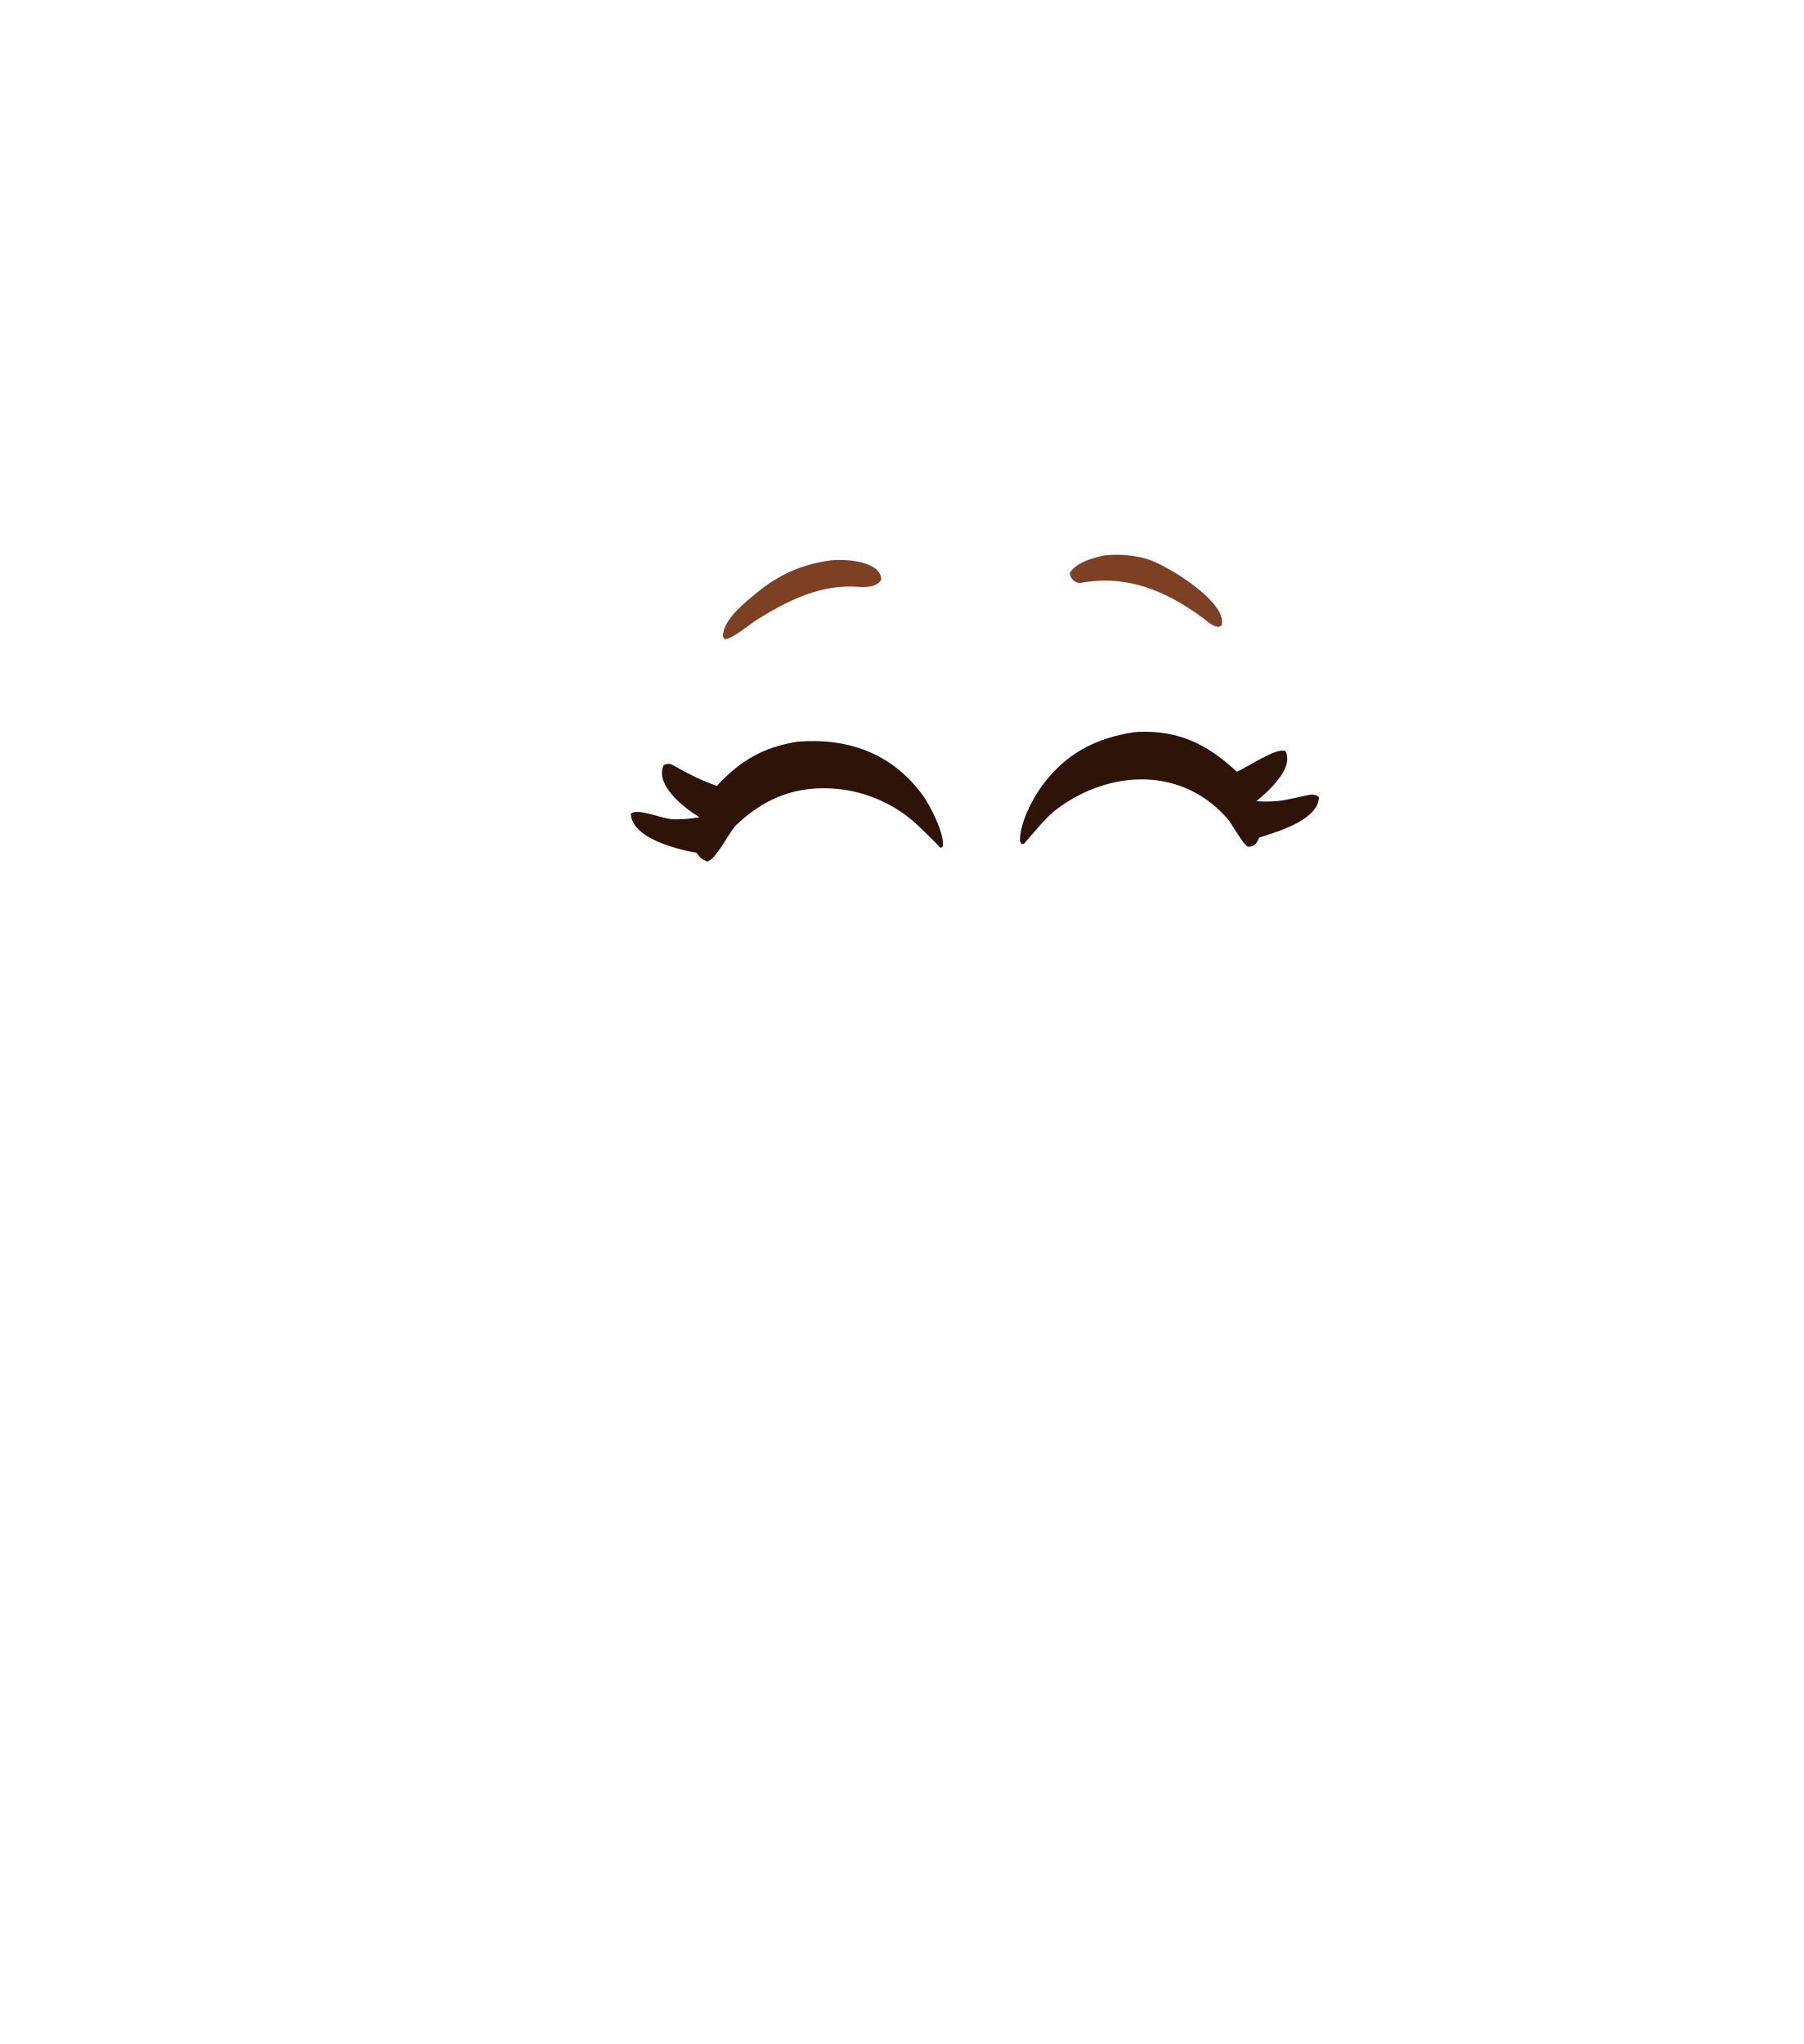
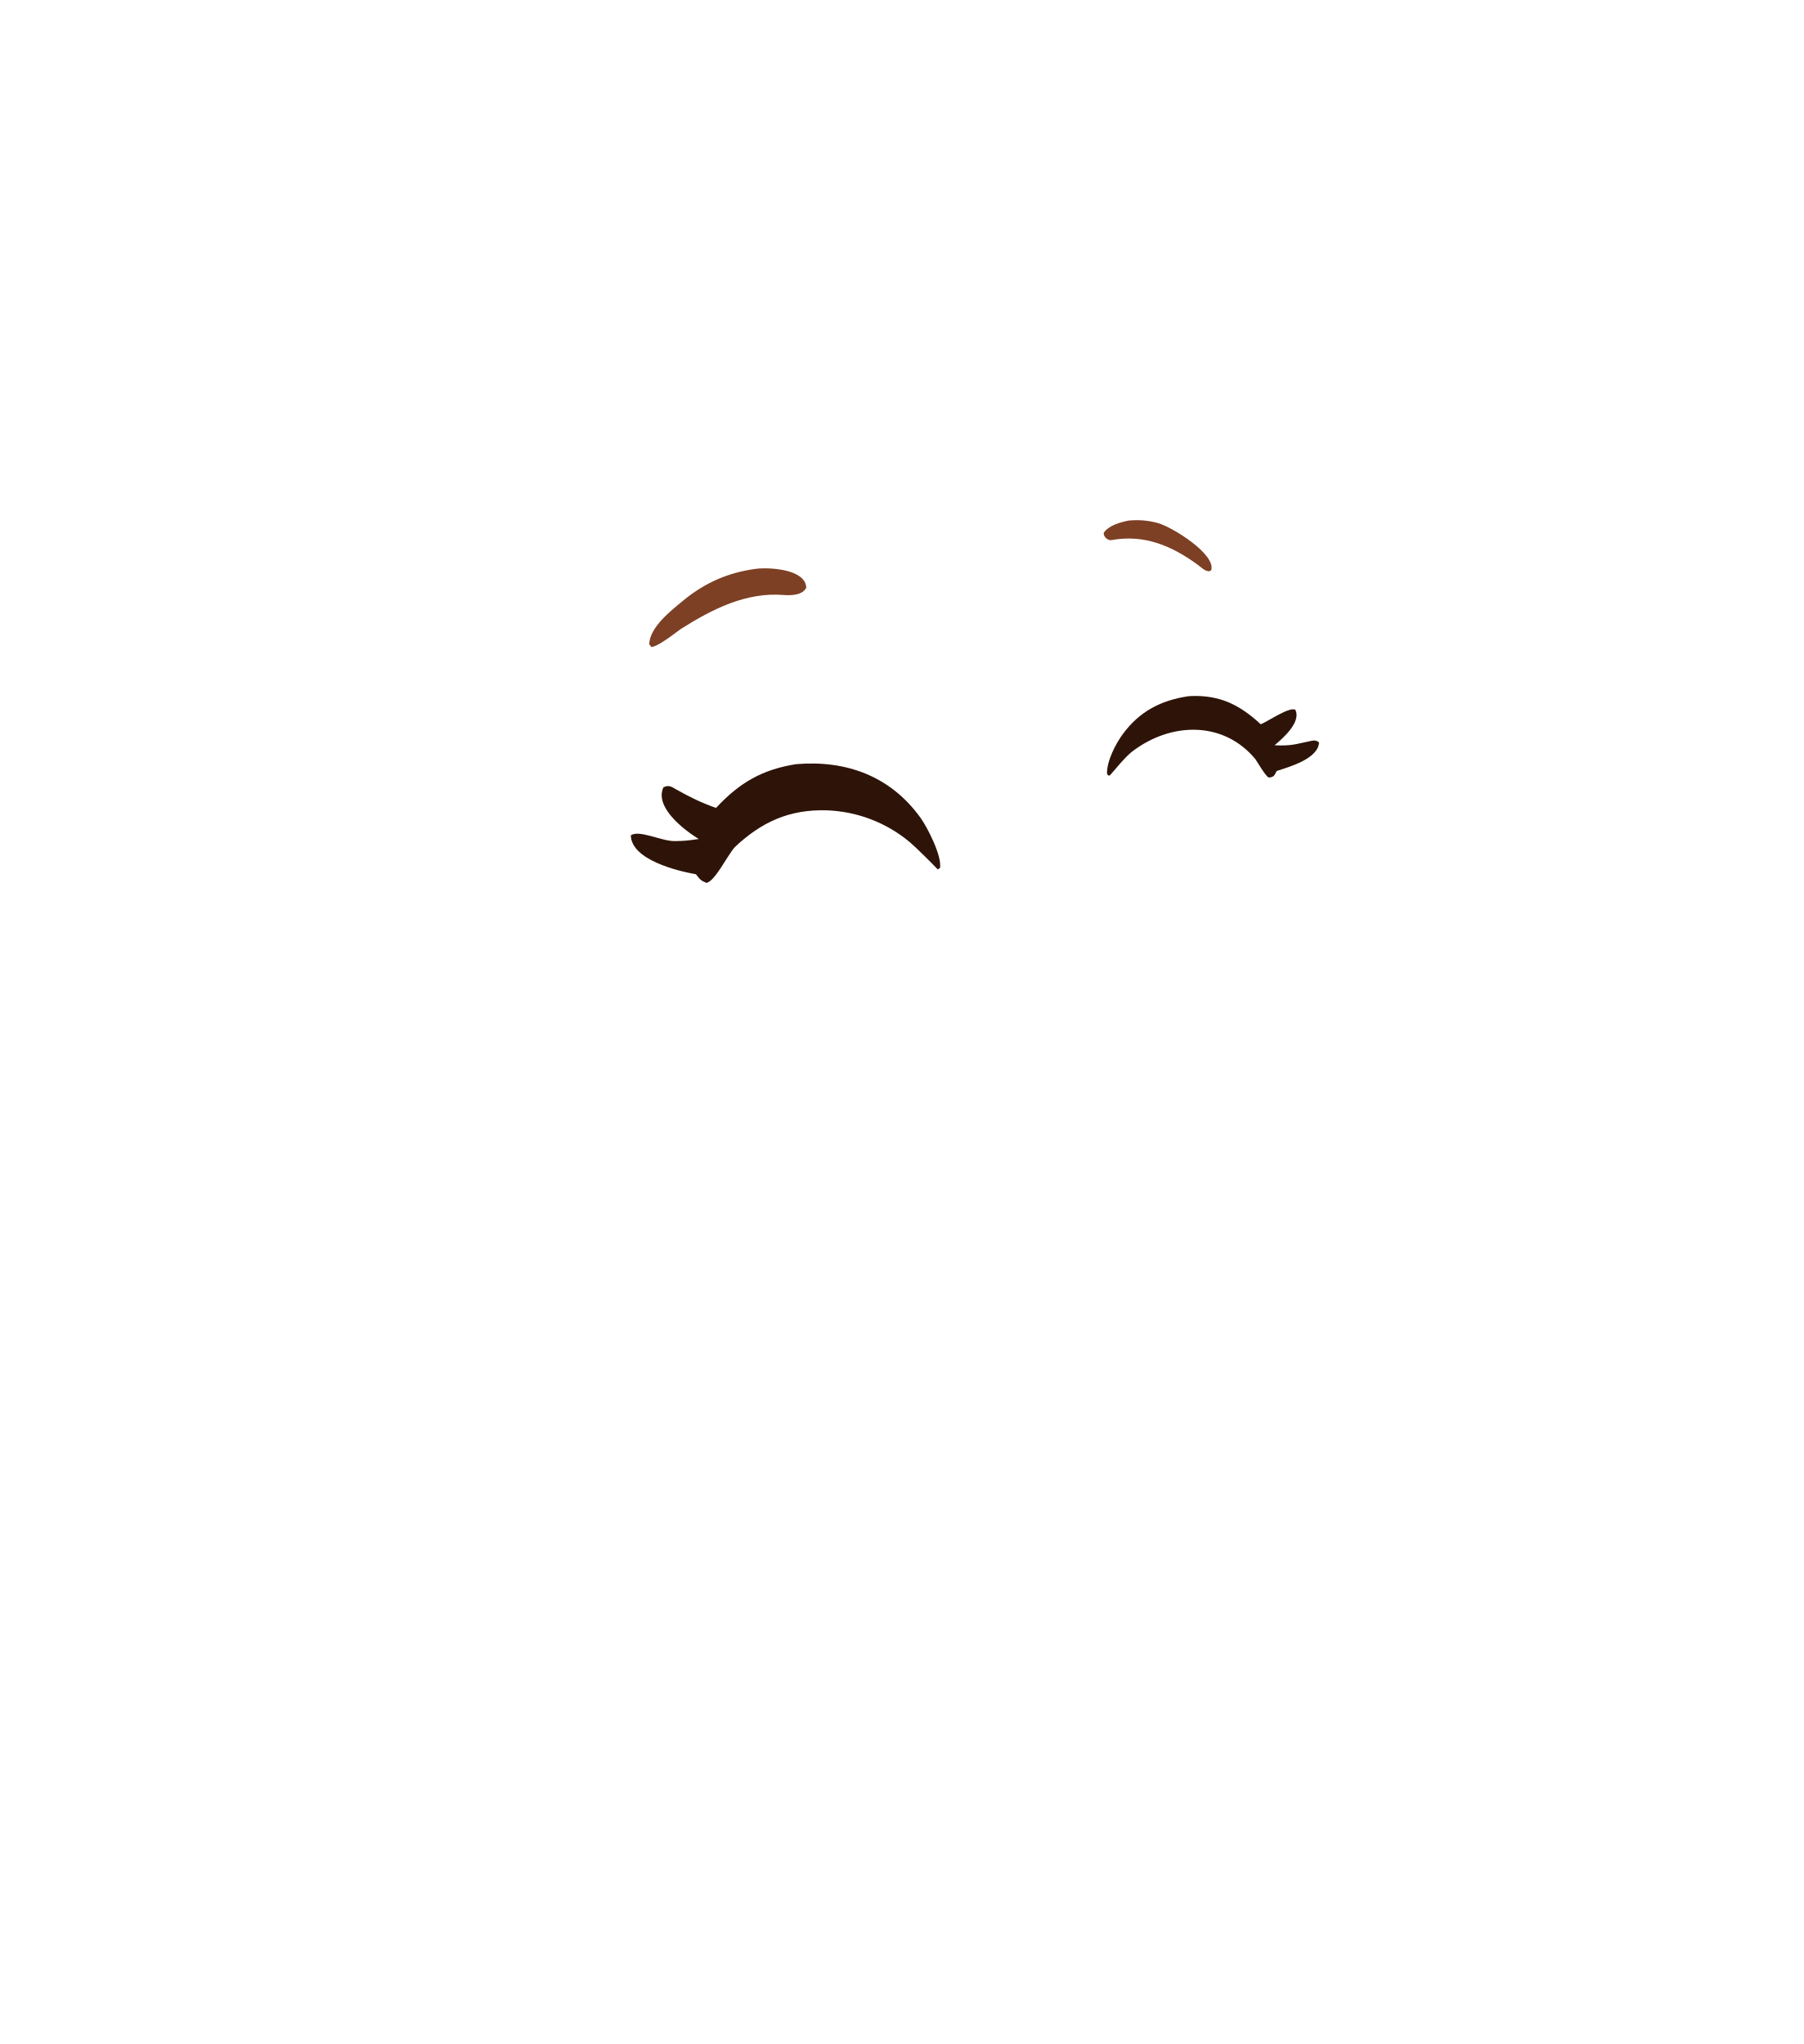
<svg xmlns="http://www.w3.org/2000/svg" width="1178" height="1335" viewBox="0 0 1178 1335" fill="none">
-   <path d="M520.802 484.438C553.611 481.667 582.824 492.091 602.778 519.723C607.469 526.218 617.054 545.098 615.666 552.845C615.178 553.172 614.691 553.5 614.204 553.826C609.971 549.372 599.725 539.192 595.662 535.769C580.28 522.928 561.059 515.576 541.033 514.873C516.403 514.123 497.926 522.593 480.372 539.192C475.439 544.811 467.254 561.871 461.696 562.675C457.85 561.104 457.414 560.294 454.831 557.001C442.244 554.787 412.307 547.401 411.925 531.383C417.128 527.463 432.238 535.212 440.667 535.149C447.469 535.097 449.849 534.752 456.671 533.768C447.052 527.846 427.306 512.793 433.416 499.693C437.17 497.952 438.492 499.227 442.098 501.248C450.754 506.101 458.639 509.992 468.07 513.28C483.495 496.725 498.309 488.002 520.802 484.438Z" fill="#2E1408" />
-   <path d="M740.524 478.234C741.464 478.119 742.409 478.041 743.356 477.999C770.066 476.956 788.511 486.243 807.638 504.018C815.292 500.797 833.687 487.852 839.461 490.615C845.208 501.907 827.938 517.062 820.362 523.328C836.013 524.122 839.466 522.327 854.398 519.234C857.467 518.598 859.063 519 861.329 520.654C860.773 535.663 834.049 543.233 822.687 546.912C821.055 547.441 821.505 553.267 814.734 553.025C811.474 550.735 805.371 540.201 802.665 536.103C773.177 500.542 724.767 501.996 689.356 529.019C682.953 533.905 674.249 544.807 668.665 551.106L666.932 551.19L666.016 549.229C665.865 537.74 674.047 521.824 680.757 512.795C696.142 492.088 715.512 482.063 740.524 478.234Z" fill="#2E1408" />
-   <path d="M542.626 365.989C543.277 365.903 543.929 365.841 544.584 365.804C553.542 365.257 574.976 366.726 575.481 378.478C573.068 383.435 565.499 383.679 560.743 383.288C535.9 381.248 513.651 392.512 492.871 405.652C489.15 408.333 477.271 417.721 473.376 417.501L472.007 415.766C472.23 404.558 486.317 393.619 494.407 386.954C508.819 375.079 524.199 368.403 542.626 365.989Z" fill="#7D4024" />
-   <path d="M721.48 362.71C730.684 361.751 739.984 362.553 748.888 365.072C762.183 368.949 802.083 393.716 797.694 408.453L795.808 409.448C791.916 409.245 788.837 406.214 785.704 403.75C761.318 385.82 735.914 375.144 705.641 380.704C702.924 381.203 698.341 378.144 698.663 374.012C703.355 367.024 713.735 364.358 721.48 362.71Z" fill="#7D4024" />
+   <path d="M519.816 499.095C552.328 496.349 581.277 506.68 601.05 534.061C605.699 540.498 615.197 559.206 613.821 566.883C613.338 567.207 612.855 567.532 612.372 567.855C608.178 563.442 598.024 553.353 593.999 549.962C578.755 537.237 559.709 529.952 539.864 529.255C515.457 528.512 497.147 536.905 479.752 553.353C474.864 558.922 466.753 575.827 461.245 576.624C457.434 575.067 457.002 574.265 454.443 571.002C441.97 568.807 412.303 561.488 411.925 545.616C417.081 541.731 432.054 549.41 440.407 549.347C447.147 549.296 449.505 548.954 456.266 547.979C446.734 542.11 427.167 527.193 433.221 514.212C436.942 512.487 438.252 513.75 441.825 515.753C450.402 520.562 458.216 524.418 467.561 527.676C482.848 511.271 497.527 502.627 519.816 499.095Z" fill="#2E1408" />
+   <path d="M493.927 371.472C494.571 371.388 495.218 371.326 495.867 371.29C504.743 370.747 525.983 372.204 526.484 383.848C524.093 388.761 516.592 389.002 511.88 388.615C487.262 386.593 465.214 397.756 444.622 410.776C440.935 413.433 429.164 422.737 425.303 422.518L423.947 420.799C424.168 409.693 438.128 398.853 446.144 392.248C460.426 380.48 475.667 373.865 493.927 371.472Z" fill="#7D4024" />
+   <path d="M775.687 454.773C776.353 454.691 777.023 454.636 777.695 454.606C796.63 453.867 809.706 460.451 823.266 473.051C828.692 470.768 841.733 461.591 845.827 463.55C849.9 471.555 837.657 482.299 832.286 486.741C843.382 487.304 845.83 486.032 856.415 483.838C858.591 483.388 859.723 483.673 861.329 484.845C860.935 495.486 841.99 500.853 833.935 503.461C832.778 503.836 833.097 507.966 828.296 507.794C825.986 506.171 821.659 498.703 819.741 495.798C798.835 470.587 764.516 471.618 739.412 490.776C734.873 494.24 728.702 501.968 724.743 506.434L723.515 506.493L722.866 505.103C722.758 496.958 728.559 485.675 733.316 479.274C744.223 464.594 757.955 457.487 775.687 454.773Z" fill="#2E1408" />
+   <path d="M736.907 340.011C743.432 339.332 750.025 339.9 756.337 341.686C765.762 344.434 794.049 361.993 790.937 372.44L789.6 373.146C786.841 373.002 784.659 370.853 782.437 369.106C765.149 356.395 747.139 348.827 725.678 352.768C723.752 353.122 720.503 350.953 720.731 348.024C724.057 343.07 731.416 341.18 736.907 340.011Z" fill="#7D4024" />
</svg>
